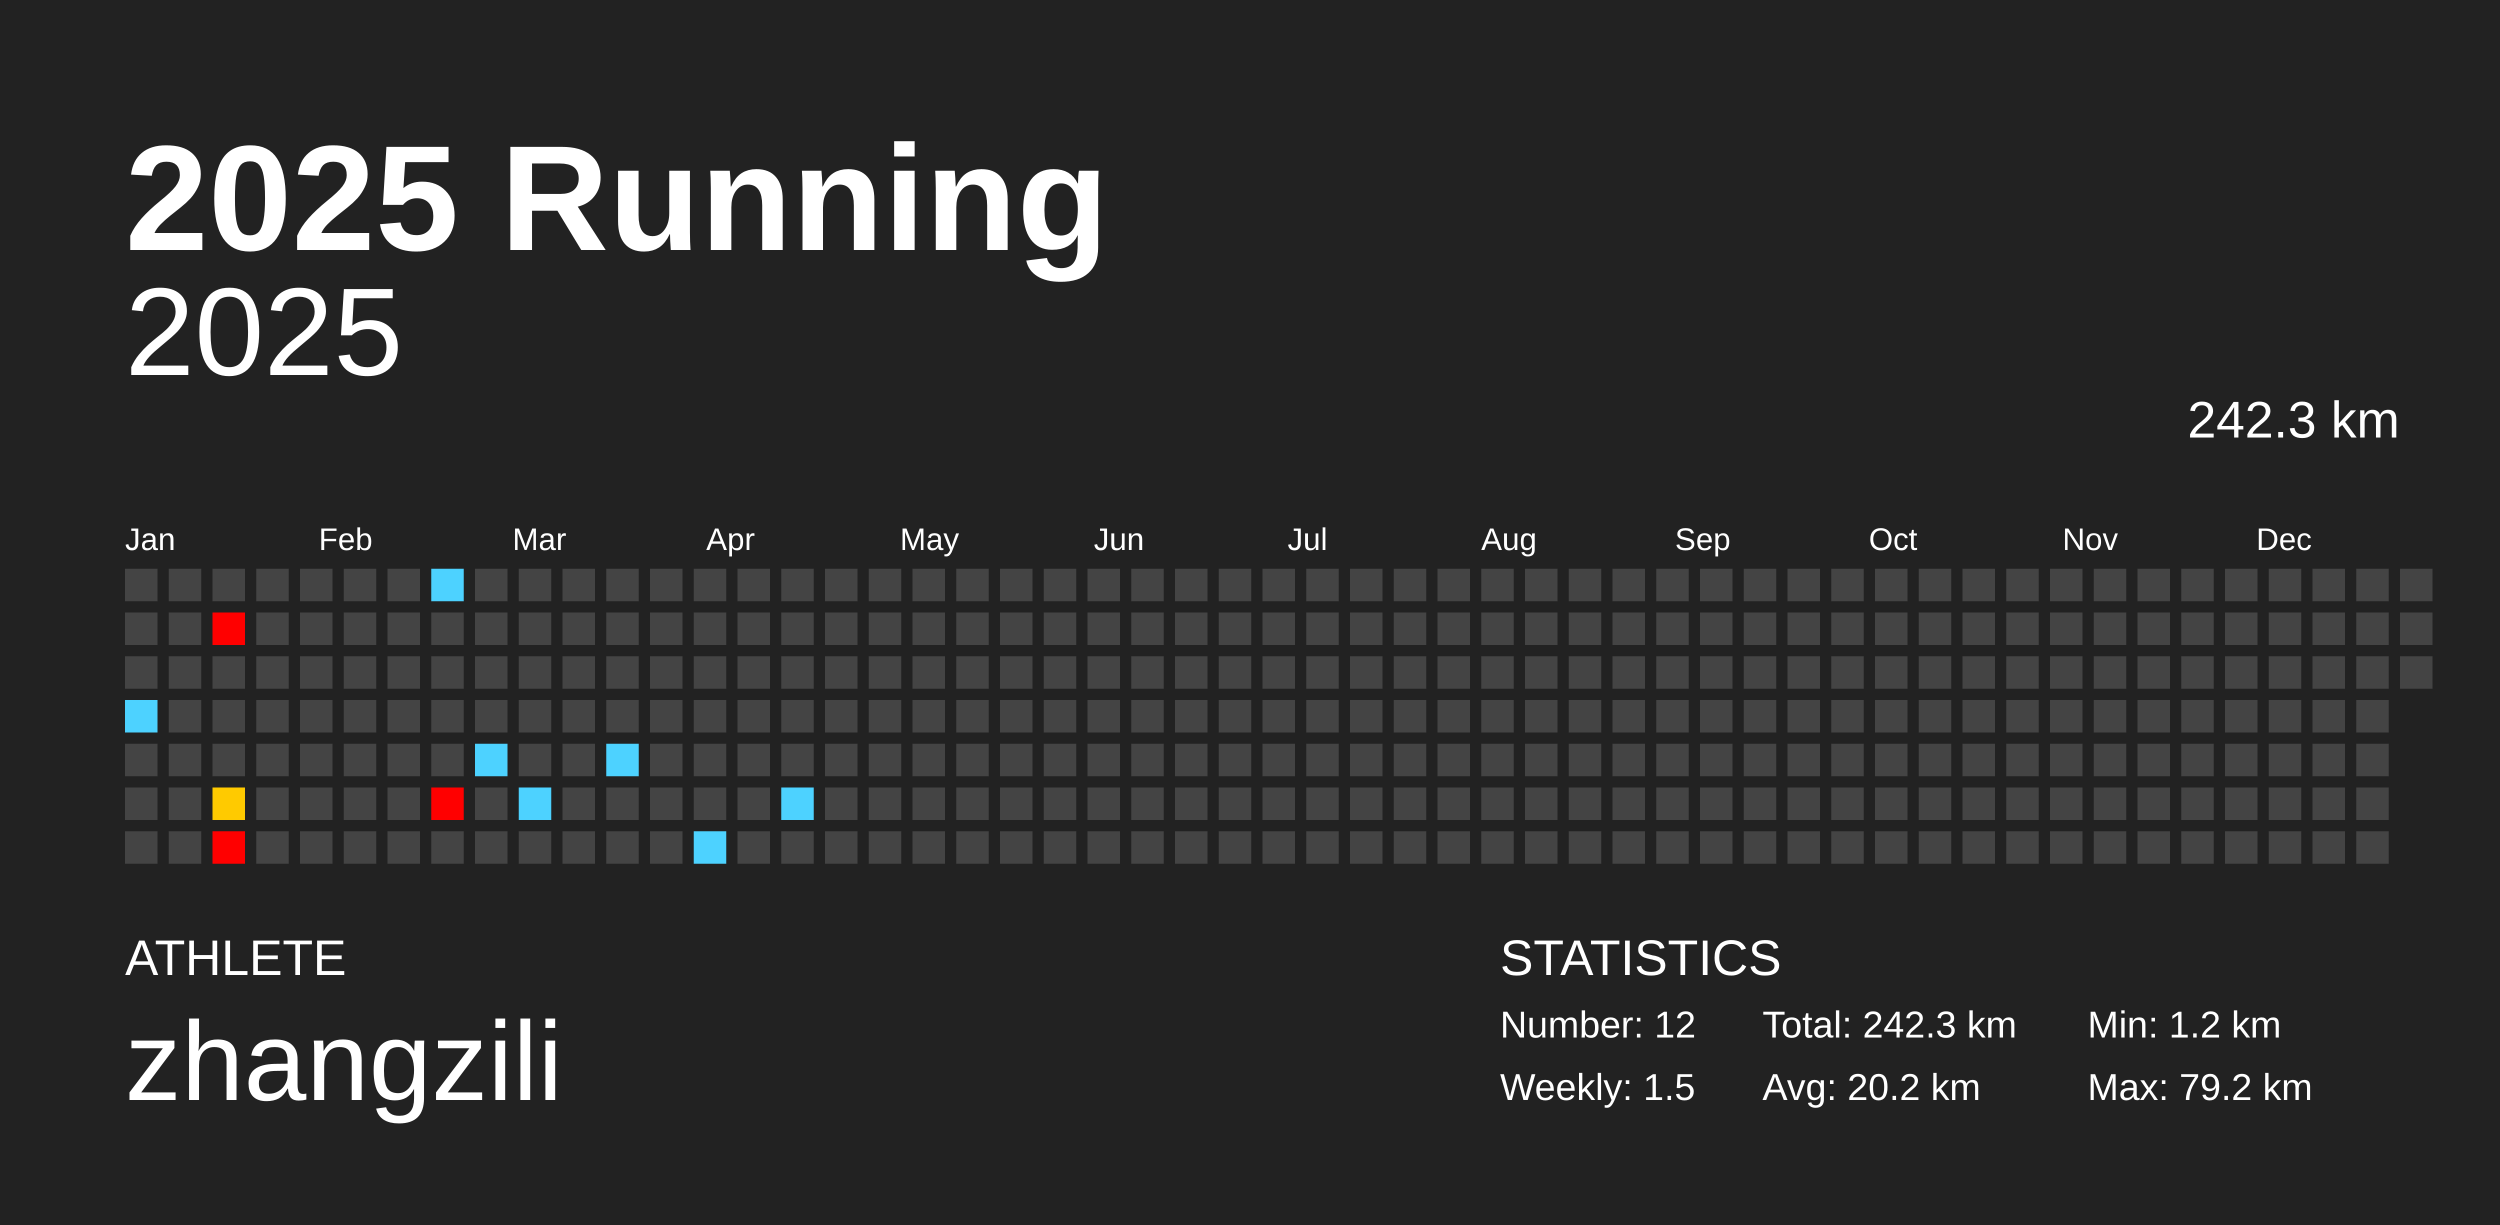
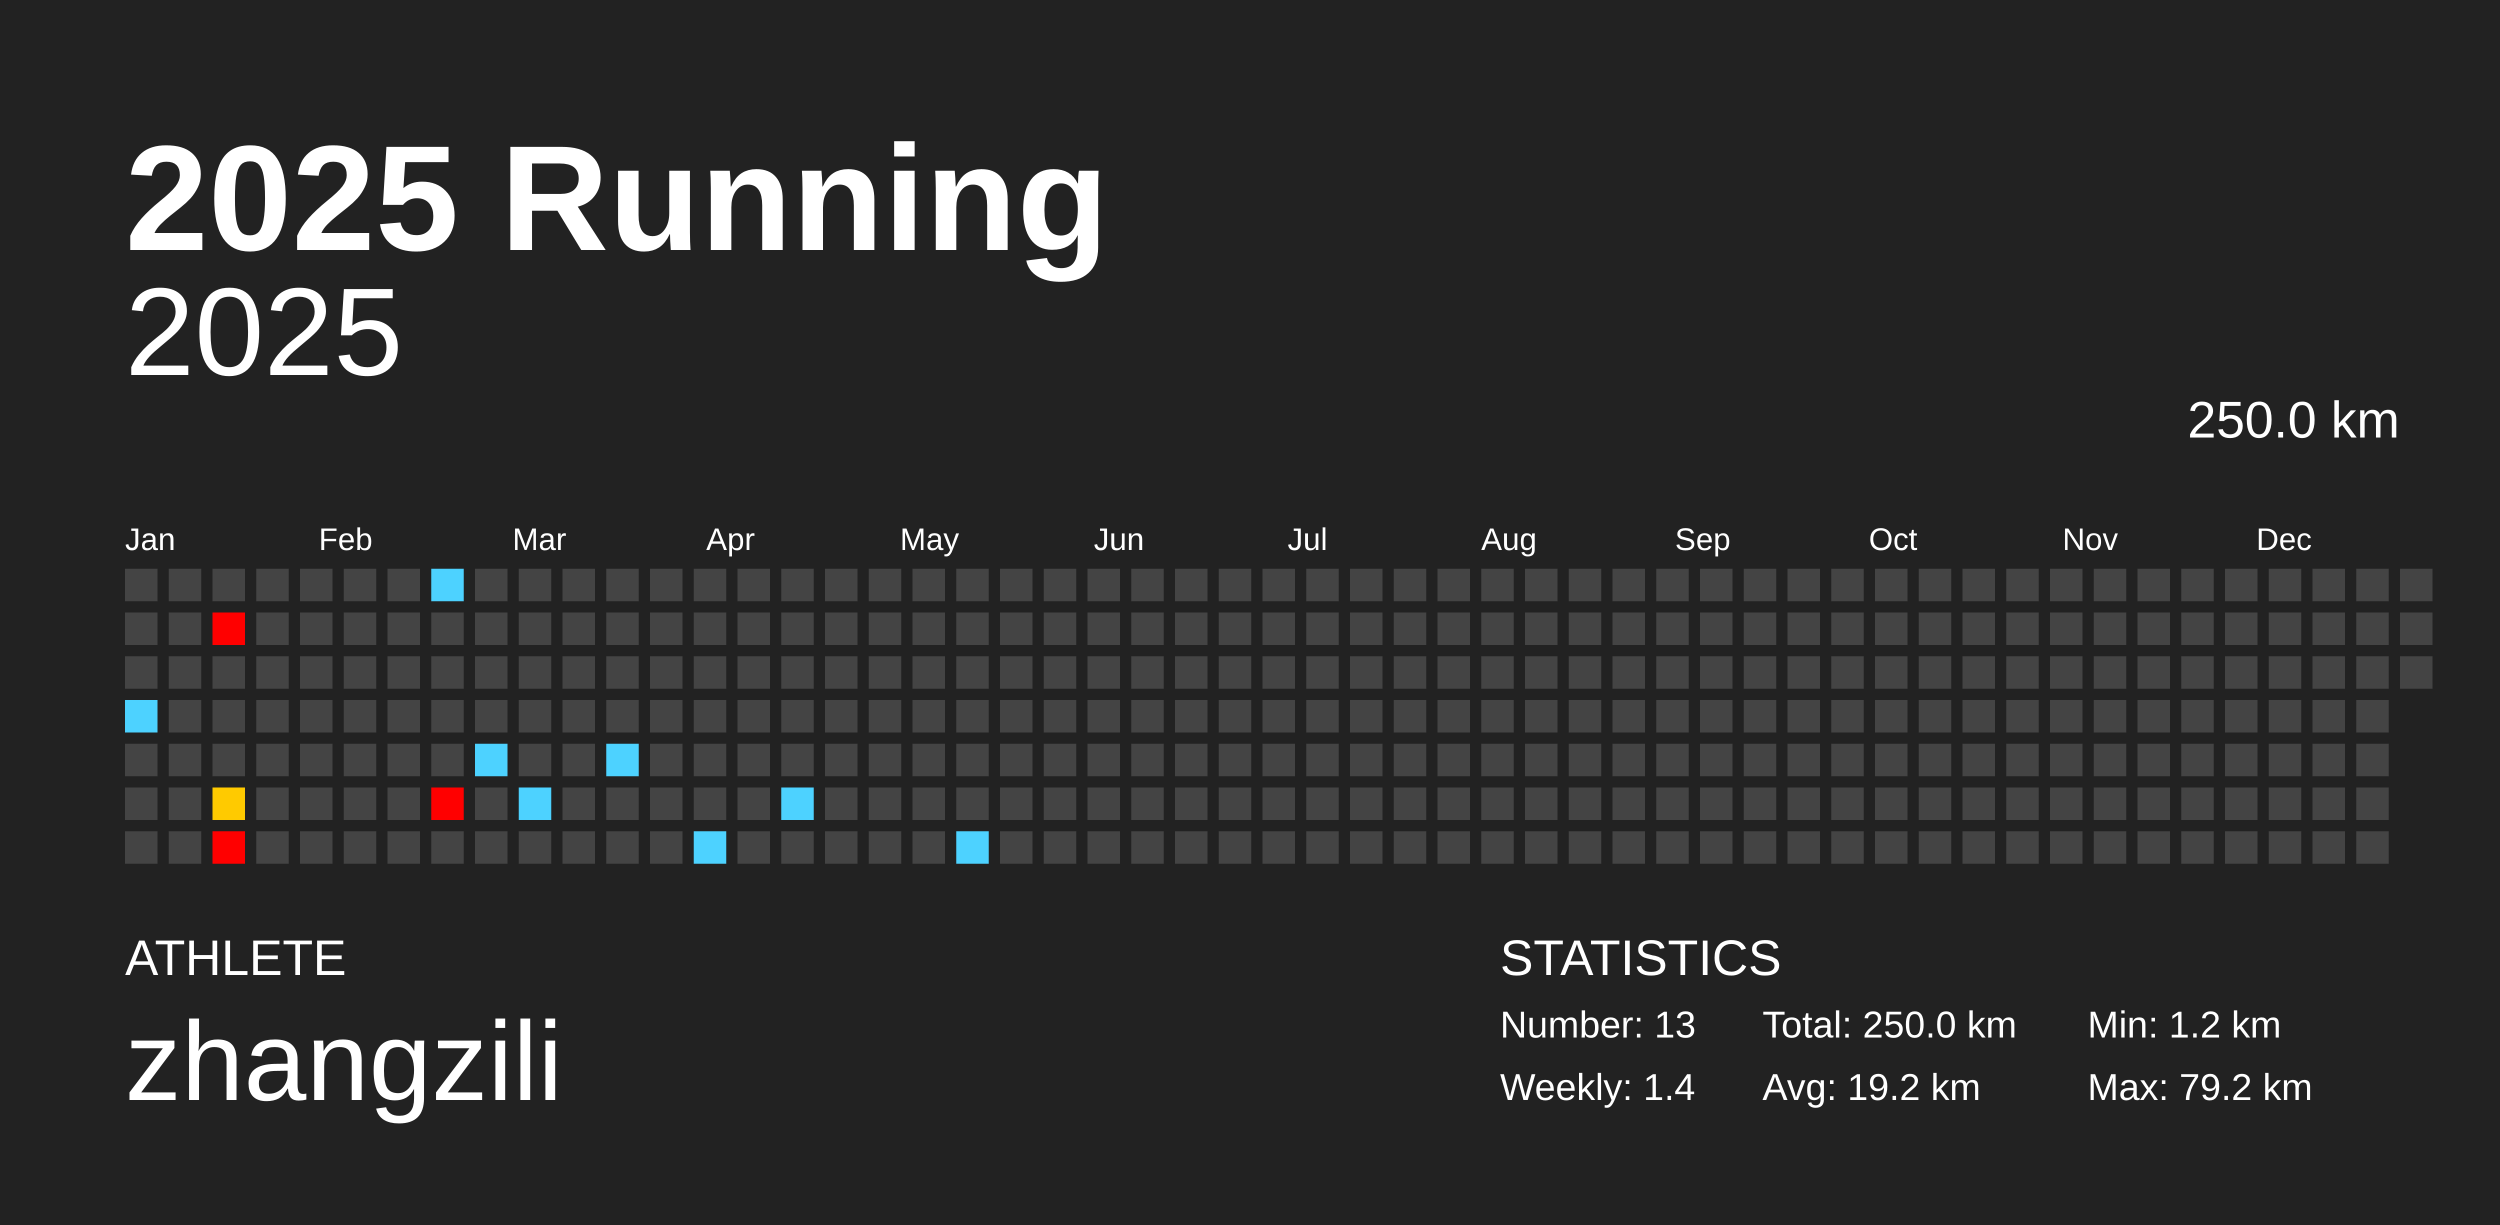
<svg xmlns="http://www.w3.org/2000/svg" baseProfile="full" height="98mm" version="1.1" viewBox="0,0,200,98" width="200mm">
  <defs />
  <rect fill="#222222" height="98" width="200" x="0" y="0" />
  <text fill="#FFFFFF" style="font-size:12px; font-family:Arial; font-weight:bold;" x="10" y="20">2025 Running</text>
  <text fill="#FFFFFF" style="font-size:4px; font-family:Arial" x="10" y="78">ATHLETE</text>
  <text fill="#FFFFFF" style="font-size:9px; font-family:Arial" x="10" y="88">zhangzili</text>
  <text fill="#FFFFFF" style="font-size:4px; font-family:Arial" x="120" y="78">STATISTICS</text>
-   <text fill="#FFFFFF" style="font-size:3px; font-family:Arial" x="120" y="83">Number: 12</text>
-   <text fill="#FFFFFF" style="font-size:3px; font-family:Arial" x="120" y="88">Weekly: 1.5</text>
-   <text fill="#FFFFFF" style="font-size:3px; font-family:Arial" x="141" y="83">Total: 242.3 km</text>
-   <text fill="#FFFFFF" style="font-size:3px; font-family:Arial" x="141" y="88">Avg: 20.2 km</text>
+   <text fill="#FFFFFF" style="font-size:3px; font-family:Arial" x="120" y="83">Number: 13</text>
+   <text fill="#FFFFFF" style="font-size:3px; font-family:Arial" x="120" y="88">Weekly: 1.4</text>
+   <text fill="#FFFFFF" style="font-size:3px; font-family:Arial" x="141" y="83">Total: 250.0 km</text>
+   <text fill="#FFFFFF" style="font-size:3px; font-family:Arial" x="141" y="88">Avg: 19.2 km</text>
  <text fill="#FFFFFF" style="font-size:3px; font-family:Arial" x="167" y="83">Min: 1.2 km</text>
  <text fill="#FFFFFF" style="font-size:3px; font-family:Arial" x="167" y="88">Max: 79.2 km</text>
  <text alignment-baseline="hanging" fill="#FFFFFF" style="font-size:10.0px; font-family:Arial;" x="10" y="30">2025</text>
-   <text alignment-baseline="hanging" fill="#FFFFFF" style="font-size:4.125px; font-family:Arial;" x="175" y="35">242.3 km</text>
+   <text alignment-baseline="hanging" fill="#FFFFFF" style="font-size:4.125px; font-family:Arial;" x="175" y="35">250.0 km</text>
  <text fill="#FFFFFF" style="font-size:2.5px; font-family:Arial" x="10.0" y="44">Jan</text>
  <text fill="#FFFFFF" style="font-size:2.5px; font-family:Arial" x="25.5" y="44">Feb</text>
  <text fill="#FFFFFF" style="font-size:2.5px; font-family:Arial" x="41.0" y="44">Mar</text>
  <text fill="#FFFFFF" style="font-size:2.5px; font-family:Arial" x="56.5" y="44">Apr</text>
  <text fill="#FFFFFF" style="font-size:2.5px; font-family:Arial" x="72.0" y="44">May</text>
  <text fill="#FFFFFF" style="font-size:2.5px; font-family:Arial" x="87.5" y="44">Jun</text>
  <text fill="#FFFFFF" style="font-size:2.5px; font-family:Arial" x="103.0" y="44">Jul</text>
  <text fill="#FFFFFF" style="font-size:2.5px; font-family:Arial" x="118.5" y="44">Aug</text>
  <text fill="#FFFFFF" style="font-size:2.5px; font-family:Arial" x="134.0" y="44">Sep</text>
  <text fill="#FFFFFF" style="font-size:2.5px; font-family:Arial" x="149.5" y="44">Oct</text>
  <text fill="#FFFFFF" style="font-size:2.5px; font-family:Arial" x="165.0" y="44">Nov</text>
  <text fill="#FFFFFF" style="font-size:2.5px; font-family:Arial" x="180.5" y="44">Dec</text>
  <rect fill="#444444" height="2.6" width="2.6" x="10.0" y="45.5" />
  <rect fill="#444444" height="2.6" width="2.6" x="10.0" y="49.0" />
  <rect fill="#444444" height="2.6" width="2.6" x="10.0" y="52.5" />
  <rect fill="#4dd2ff" height="2.6" width="2.6" x="10.0" y="56.0" />
  <rect fill="#444444" height="2.6" width="2.6" x="10.0" y="59.5" />
  <rect fill="#444444" height="2.6" width="2.6" x="10.0" y="63.0" />
  <rect fill="#444444" height="2.6" width="2.6" x="10.0" y="66.5" />
  <rect fill="#444444" height="2.6" width="2.6" x="13.5" y="45.5" />
  <rect fill="#444444" height="2.6" width="2.6" x="13.5" y="49.0" />
  <rect fill="#444444" height="2.6" width="2.6" x="13.5" y="52.5" />
  <rect fill="#444444" height="2.6" width="2.6" x="13.5" y="56.0" />
  <rect fill="#444444" height="2.6" width="2.6" x="13.5" y="59.5" />
  <rect fill="#444444" height="2.6" width="2.6" x="13.5" y="63.0" />
  <rect fill="#444444" height="2.6" width="2.6" x="13.5" y="66.5" />
  <rect fill="#444444" height="2.6" width="2.6" x="17.0" y="45.5" />
  <rect fill="red" height="2.6" width="2.6" x="17.0" y="49.0" />
  <rect fill="#444444" height="2.6" width="2.6" x="17.0" y="52.5" />
  <rect fill="#444444" height="2.6" width="2.6" x="17.0" y="56.0" />
  <rect fill="#444444" height="2.6" width="2.6" x="17.0" y="59.5" />
  <rect fill="#ffca00" height="2.6" width="2.6" x="17.0" y="63.0" />
  <rect fill="red" height="2.6" width="2.6" x="17.0" y="66.5" />
  <rect fill="#444444" height="2.6" width="2.6" x="20.5" y="45.5" />
  <rect fill="#444444" height="2.6" width="2.6" x="20.5" y="49.0" />
  <rect fill="#444444" height="2.6" width="2.6" x="20.5" y="52.5" />
  <rect fill="#444444" height="2.6" width="2.6" x="20.5" y="56.0" />
  <rect fill="#444444" height="2.6" width="2.6" x="20.5" y="59.5" />
  <rect fill="#444444" height="2.6" width="2.6" x="20.5" y="63.0" />
  <rect fill="#444444" height="2.6" width="2.6" x="20.5" y="66.5" />
  <rect fill="#444444" height="2.6" width="2.6" x="24.0" y="45.5" />
  <rect fill="#444444" height="2.6" width="2.6" x="24.0" y="49.0" />
  <rect fill="#444444" height="2.6" width="2.6" x="24.0" y="52.5" />
  <rect fill="#444444" height="2.6" width="2.6" x="24.0" y="56.0" />
  <rect fill="#444444" height="2.6" width="2.6" x="24.0" y="59.5" />
  <rect fill="#444444" height="2.6" width="2.6" x="24.0" y="63.0" />
  <rect fill="#444444" height="2.6" width="2.6" x="24.0" y="66.5" />
  <rect fill="#444444" height="2.6" width="2.6" x="27.5" y="45.5" />
  <rect fill="#444444" height="2.6" width="2.6" x="27.5" y="49.0" />
  <rect fill="#444444" height="2.6" width="2.6" x="27.5" y="52.5" />
  <rect fill="#444444" height="2.6" width="2.6" x="27.5" y="56.0" />
  <rect fill="#444444" height="2.6" width="2.6" x="27.5" y="59.5" />
  <rect fill="#444444" height="2.6" width="2.6" x="27.5" y="63.0" />
  <rect fill="#444444" height="2.6" width="2.6" x="27.5" y="66.5" />
  <rect fill="#444444" height="2.6" width="2.6" x="31.0" y="45.5" />
  <rect fill="#444444" height="2.6" width="2.6" x="31.0" y="49.0" />
  <rect fill="#444444" height="2.6" width="2.6" x="31.0" y="52.5" />
  <rect fill="#444444" height="2.6" width="2.6" x="31.0" y="56.0" />
  <rect fill="#444444" height="2.6" width="2.6" x="31.0" y="59.5" />
  <rect fill="#444444" height="2.6" width="2.6" x="31.0" y="63.0" />
  <rect fill="#444444" height="2.6" width="2.6" x="31.0" y="66.5" />
  <rect fill="#4dd2ff" height="2.6" width="2.6" x="34.5" y="45.5" />
  <rect fill="#444444" height="2.6" width="2.6" x="34.5" y="49.0" />
  <rect fill="#444444" height="2.6" width="2.6" x="34.5" y="52.5" />
  <rect fill="#444444" height="2.6" width="2.6" x="34.5" y="56.0" />
  <rect fill="#444444" height="2.6" width="2.6" x="34.5" y="59.5" />
  <rect fill="red" height="2.6" width="2.6" x="34.5" y="63.0" />
  <rect fill="#444444" height="2.6" width="2.6" x="34.5" y="66.5" />
  <rect fill="#444444" height="2.6" width="2.6" x="38.0" y="45.5" />
  <rect fill="#444444" height="2.6" width="2.6" x="38.0" y="49.0" />
  <rect fill="#444444" height="2.6" width="2.6" x="38.0" y="52.5" />
  <rect fill="#444444" height="2.6" width="2.6" x="38.0" y="56.0" />
  <rect fill="#4dd2ff" height="2.6" width="2.6" x="38.0" y="59.5" />
  <rect fill="#444444" height="2.6" width="2.6" x="38.0" y="63.0" />
  <rect fill="#444444" height="2.6" width="2.6" x="38.0" y="66.5" />
  <rect fill="#444444" height="2.6" width="2.6" x="41.5" y="45.5" />
  <rect fill="#444444" height="2.6" width="2.6" x="41.5" y="49.0" />
  <rect fill="#444444" height="2.6" width="2.6" x="41.5" y="52.5" />
  <rect fill="#444444" height="2.6" width="2.6" x="41.5" y="56.0" />
  <rect fill="#444444" height="2.6" width="2.6" x="41.5" y="59.5" />
  <rect fill="#4dd2ff" height="2.6" width="2.6" x="41.5" y="63.0" />
  <rect fill="#444444" height="2.6" width="2.6" x="41.5" y="66.5" />
  <rect fill="#444444" height="2.6" width="2.6" x="45.0" y="45.5" />
  <rect fill="#444444" height="2.6" width="2.6" x="45.0" y="49.0" />
  <rect fill="#444444" height="2.6" width="2.6" x="45.0" y="52.5" />
  <rect fill="#444444" height="2.6" width="2.6" x="45.0" y="56.0" />
  <rect fill="#444444" height="2.6" width="2.6" x="45.0" y="59.5" />
  <rect fill="#444444" height="2.6" width="2.6" x="45.0" y="63.0" />
  <rect fill="#444444" height="2.6" width="2.6" x="45.0" y="66.5" />
  <rect fill="#444444" height="2.6" width="2.6" x="48.5" y="45.5" />
  <rect fill="#444444" height="2.6" width="2.6" x="48.5" y="49.0" />
  <rect fill="#444444" height="2.6" width="2.6" x="48.5" y="52.5" />
  <rect fill="#444444" height="2.6" width="2.6" x="48.5" y="56.0" />
  <rect fill="#4dd2ff" height="2.6" width="2.6" x="48.5" y="59.5" />
  <rect fill="#444444" height="2.6" width="2.6" x="48.5" y="63.0" />
  <rect fill="#444444" height="2.6" width="2.6" x="48.5" y="66.5" />
  <rect fill="#444444" height="2.6" width="2.6" x="52.0" y="45.5" />
  <rect fill="#444444" height="2.6" width="2.6" x="52.0" y="49.0" />
  <rect fill="#444444" height="2.6" width="2.6" x="52.0" y="52.5" />
  <rect fill="#444444" height="2.6" width="2.6" x="52.0" y="56.0" />
  <rect fill="#444444" height="2.6" width="2.6" x="52.0" y="59.5" />
  <rect fill="#444444" height="2.6" width="2.6" x="52.0" y="63.0" />
  <rect fill="#444444" height="2.6" width="2.6" x="52.0" y="66.5" />
  <rect fill="#444444" height="2.6" width="2.6" x="55.5" y="45.5" />
  <rect fill="#444444" height="2.6" width="2.6" x="55.5" y="49.0" />
  <rect fill="#444444" height="2.6" width="2.6" x="55.5" y="52.5" />
  <rect fill="#444444" height="2.6" width="2.6" x="55.5" y="56.0" />
  <rect fill="#444444" height="2.6" width="2.6" x="55.5" y="59.5" />
  <rect fill="#444444" height="2.6" width="2.6" x="55.5" y="63.0" />
  <rect fill="#4dd2ff" height="2.6" width="2.6" x="55.5" y="66.5" />
  <rect fill="#444444" height="2.6" width="2.6" x="59.0" y="45.5" />
  <rect fill="#444444" height="2.6" width="2.6" x="59.0" y="49.0" />
  <rect fill="#444444" height="2.6" width="2.6" x="59.0" y="52.5" />
  <rect fill="#444444" height="2.6" width="2.6" x="59.0" y="56.0" />
  <rect fill="#444444" height="2.6" width="2.6" x="59.0" y="59.5" />
  <rect fill="#444444" height="2.6" width="2.6" x="59.0" y="63.0" />
  <rect fill="#444444" height="2.6" width="2.6" x="59.0" y="66.5" />
  <rect fill="#444444" height="2.6" width="2.6" x="62.5" y="45.5" />
  <rect fill="#444444" height="2.6" width="2.6" x="62.5" y="49.0" />
  <rect fill="#444444" height="2.6" width="2.6" x="62.5" y="52.5" />
  <rect fill="#444444" height="2.6" width="2.6" x="62.5" y="56.0" />
  <rect fill="#444444" height="2.6" width="2.6" x="62.5" y="59.5" />
  <rect fill="#4dd2ff" height="2.6" width="2.6" x="62.5" y="63.0" />
  <rect fill="#444444" height="2.6" width="2.6" x="62.5" y="66.5" />
  <rect fill="#444444" height="2.6" width="2.6" x="66.0" y="45.5" />
  <rect fill="#444444" height="2.6" width="2.6" x="66.0" y="49.0" />
  <rect fill="#444444" height="2.6" width="2.6" x="66.0" y="52.5" />
  <rect fill="#444444" height="2.6" width="2.6" x="66.0" y="56.0" />
  <rect fill="#444444" height="2.6" width="2.6" x="66.0" y="59.5" />
  <rect fill="#444444" height="2.6" width="2.6" x="66.0" y="63.0" />
  <rect fill="#444444" height="2.6" width="2.6" x="66.0" y="66.5" />
  <rect fill="#444444" height="2.6" width="2.6" x="69.5" y="45.5" />
  <rect fill="#444444" height="2.6" width="2.6" x="69.5" y="49.0" />
  <rect fill="#444444" height="2.6" width="2.6" x="69.5" y="52.5" />
  <rect fill="#444444" height="2.6" width="2.6" x="69.5" y="56.0" />
  <rect fill="#444444" height="2.6" width="2.6" x="69.5" y="59.5" />
  <rect fill="#444444" height="2.6" width="2.6" x="69.5" y="63.0" />
  <rect fill="#444444" height="2.6" width="2.6" x="69.5" y="66.5" />
  <rect fill="#444444" height="2.6" width="2.6" x="73.0" y="45.5" />
  <rect fill="#444444" height="2.6" width="2.6" x="73.0" y="49.0" />
  <rect fill="#444444" height="2.6" width="2.6" x="73.0" y="52.5" />
  <rect fill="#444444" height="2.6" width="2.6" x="73.0" y="56.0" />
  <rect fill="#444444" height="2.6" width="2.6" x="73.0" y="59.5" />
  <rect fill="#444444" height="2.6" width="2.6" x="73.0" y="63.0" />
  <rect fill="#444444" height="2.6" width="2.6" x="73.0" y="66.5" />
  <rect fill="#444444" height="2.6" width="2.6" x="76.5" y="45.5" />
  <rect fill="#444444" height="2.6" width="2.6" x="76.5" y="49.0" />
  <rect fill="#444444" height="2.6" width="2.6" x="76.5" y="52.5" />
  <rect fill="#444444" height="2.6" width="2.6" x="76.5" y="56.0" />
  <rect fill="#444444" height="2.6" width="2.6" x="76.5" y="59.5" />
  <rect fill="#444444" height="2.6" width="2.6" x="76.5" y="63.0" />
-   <rect fill="#444444" height="2.6" width="2.6" x="76.5" y="66.5" />
+   <rect fill="#4dd2ff" height="2.6" width="2.6" x="76.5" y="66.5" />
  <rect fill="#444444" height="2.6" width="2.6" x="80.0" y="45.5" />
  <rect fill="#444444" height="2.6" width="2.6" x="80.0" y="49.0" />
  <rect fill="#444444" height="2.6" width="2.6" x="80.0" y="52.5" />
  <rect fill="#444444" height="2.6" width="2.6" x="80.0" y="56.0" />
  <rect fill="#444444" height="2.6" width="2.6" x="80.0" y="59.5" />
  <rect fill="#444444" height="2.6" width="2.6" x="80.0" y="63.0" />
  <rect fill="#444444" height="2.6" width="2.6" x="80.0" y="66.5" />
  <rect fill="#444444" height="2.6" width="2.6" x="83.5" y="45.5" />
  <rect fill="#444444" height="2.6" width="2.6" x="83.5" y="49.0" />
  <rect fill="#444444" height="2.6" width="2.6" x="83.5" y="52.5" />
  <rect fill="#444444" height="2.6" width="2.6" x="83.5" y="56.0" />
  <rect fill="#444444" height="2.6" width="2.6" x="83.5" y="59.5" />
  <rect fill="#444444" height="2.6" width="2.6" x="83.5" y="63.0" />
  <rect fill="#444444" height="2.6" width="2.6" x="83.5" y="66.5" />
  <rect fill="#444444" height="2.6" width="2.6" x="87.0" y="45.5" />
  <rect fill="#444444" height="2.6" width="2.6" x="87.0" y="49.0" />
  <rect fill="#444444" height="2.6" width="2.6" x="87.0" y="52.5" />
  <rect fill="#444444" height="2.6" width="2.6" x="87.0" y="56.0" />
  <rect fill="#444444" height="2.6" width="2.6" x="87.0" y="59.5" />
  <rect fill="#444444" height="2.6" width="2.6" x="87.0" y="63.0" />
  <rect fill="#444444" height="2.6" width="2.6" x="87.0" y="66.5" />
  <rect fill="#444444" height="2.6" width="2.6" x="90.5" y="45.5" />
  <rect fill="#444444" height="2.6" width="2.6" x="90.5" y="49.0" />
  <rect fill="#444444" height="2.6" width="2.6" x="90.5" y="52.5" />
  <rect fill="#444444" height="2.6" width="2.6" x="90.5" y="56.0" />
  <rect fill="#444444" height="2.6" width="2.6" x="90.5" y="59.5" />
  <rect fill="#444444" height="2.6" width="2.6" x="90.5" y="63.0" />
  <rect fill="#444444" height="2.6" width="2.6" x="90.5" y="66.5" />
  <rect fill="#444444" height="2.6" width="2.6" x="94.0" y="45.5" />
  <rect fill="#444444" height="2.6" width="2.6" x="94.0" y="49.0" />
  <rect fill="#444444" height="2.6" width="2.6" x="94.0" y="52.5" />
  <rect fill="#444444" height="2.6" width="2.6" x="94.0" y="56.0" />
  <rect fill="#444444" height="2.6" width="2.6" x="94.0" y="59.5" />
  <rect fill="#444444" height="2.6" width="2.6" x="94.0" y="63.0" />
  <rect fill="#444444" height="2.6" width="2.6" x="94.0" y="66.5" />
  <rect fill="#444444" height="2.6" width="2.6" x="97.5" y="45.5" />
  <rect fill="#444444" height="2.6" width="2.6" x="97.5" y="49.0" />
  <rect fill="#444444" height="2.6" width="2.6" x="97.5" y="52.5" />
  <rect fill="#444444" height="2.6" width="2.6" x="97.5" y="56.0" />
  <rect fill="#444444" height="2.6" width="2.6" x="97.5" y="59.5" />
  <rect fill="#444444" height="2.6" width="2.6" x="97.5" y="63.0" />
  <rect fill="#444444" height="2.6" width="2.6" x="97.5" y="66.5" />
  <rect fill="#444444" height="2.6" width="2.6" x="101.0" y="45.5" />
  <rect fill="#444444" height="2.6" width="2.6" x="101.0" y="49.0" />
  <rect fill="#444444" height="2.6" width="2.6" x="101.0" y="52.5" />
  <rect fill="#444444" height="2.6" width="2.6" x="101.0" y="56.0" />
  <rect fill="#444444" height="2.6" width="2.6" x="101.0" y="59.5" />
  <rect fill="#444444" height="2.6" width="2.6" x="101.0" y="63.0" />
  <rect fill="#444444" height="2.6" width="2.6" x="101.0" y="66.5" />
  <rect fill="#444444" height="2.6" width="2.6" x="104.5" y="45.5" />
  <rect fill="#444444" height="2.6" width="2.6" x="104.5" y="49.0" />
  <rect fill="#444444" height="2.6" width="2.6" x="104.5" y="52.5" />
  <rect fill="#444444" height="2.6" width="2.6" x="104.5" y="56.0" />
  <rect fill="#444444" height="2.6" width="2.6" x="104.5" y="59.5" />
  <rect fill="#444444" height="2.6" width="2.6" x="104.5" y="63.0" />
  <rect fill="#444444" height="2.6" width="2.6" x="104.5" y="66.5" />
  <rect fill="#444444" height="2.6" width="2.6" x="108.0" y="45.5" />
  <rect fill="#444444" height="2.6" width="2.6" x="108.0" y="49.0" />
  <rect fill="#444444" height="2.6" width="2.6" x="108.0" y="52.5" />
  <rect fill="#444444" height="2.6" width="2.6" x="108.0" y="56.0" />
  <rect fill="#444444" height="2.6" width="2.6" x="108.0" y="59.5" />
  <rect fill="#444444" height="2.6" width="2.6" x="108.0" y="63.0" />
  <rect fill="#444444" height="2.6" width="2.6" x="108.0" y="66.5" />
  <rect fill="#444444" height="2.6" width="2.6" x="111.5" y="45.5" />
  <rect fill="#444444" height="2.6" width="2.6" x="111.5" y="49.0" />
  <rect fill="#444444" height="2.6" width="2.6" x="111.5" y="52.5" />
  <rect fill="#444444" height="2.6" width="2.6" x="111.5" y="56.0" />
  <rect fill="#444444" height="2.6" width="2.6" x="111.5" y="59.5" />
  <rect fill="#444444" height="2.6" width="2.6" x="111.5" y="63.0" />
  <rect fill="#444444" height="2.6" width="2.6" x="111.5" y="66.5" />
  <rect fill="#444444" height="2.6" width="2.6" x="115.0" y="45.5" />
  <rect fill="#444444" height="2.6" width="2.6" x="115.0" y="49.0" />
  <rect fill="#444444" height="2.6" width="2.6" x="115.0" y="52.5" />
  <rect fill="#444444" height="2.6" width="2.6" x="115.0" y="56.0" />
  <rect fill="#444444" height="2.6" width="2.6" x="115.0" y="59.5" />
  <rect fill="#444444" height="2.6" width="2.6" x="115.0" y="63.0" />
  <rect fill="#444444" height="2.6" width="2.6" x="115.0" y="66.5" />
  <rect fill="#444444" height="2.6" width="2.6" x="118.5" y="45.5" />
  <rect fill="#444444" height="2.6" width="2.6" x="118.5" y="49.0" />
  <rect fill="#444444" height="2.6" width="2.6" x="118.5" y="52.5" />
  <rect fill="#444444" height="2.6" width="2.6" x="118.5" y="56.0" />
  <rect fill="#444444" height="2.6" width="2.6" x="118.5" y="59.5" />
  <rect fill="#444444" height="2.6" width="2.6" x="118.5" y="63.0" />
  <rect fill="#444444" height="2.6" width="2.6" x="118.5" y="66.5" />
  <rect fill="#444444" height="2.6" width="2.6" x="122.0" y="45.5" />
  <rect fill="#444444" height="2.6" width="2.6" x="122.0" y="49.0" />
  <rect fill="#444444" height="2.6" width="2.6" x="122.0" y="52.5" />
  <rect fill="#444444" height="2.6" width="2.6" x="122.0" y="56.0" />
  <rect fill="#444444" height="2.6" width="2.6" x="122.0" y="59.5" />
  <rect fill="#444444" height="2.6" width="2.6" x="122.0" y="63.0" />
  <rect fill="#444444" height="2.6" width="2.6" x="122.0" y="66.5" />
  <rect fill="#444444" height="2.6" width="2.6" x="125.5" y="45.5" />
  <rect fill="#444444" height="2.6" width="2.6" x="125.5" y="49.0" />
  <rect fill="#444444" height="2.6" width="2.6" x="125.5" y="52.5" />
  <rect fill="#444444" height="2.6" width="2.6" x="125.5" y="56.0" />
  <rect fill="#444444" height="2.6" width="2.6" x="125.5" y="59.5" />
  <rect fill="#444444" height="2.6" width="2.6" x="125.5" y="63.0" />
  <rect fill="#444444" height="2.6" width="2.6" x="125.5" y="66.5" />
  <rect fill="#444444" height="2.6" width="2.6" x="129.0" y="45.5" />
  <rect fill="#444444" height="2.6" width="2.6" x="129.0" y="49.0" />
  <rect fill="#444444" height="2.6" width="2.6" x="129.0" y="52.5" />
  <rect fill="#444444" height="2.6" width="2.6" x="129.0" y="56.0" />
  <rect fill="#444444" height="2.6" width="2.6" x="129.0" y="59.5" />
  <rect fill="#444444" height="2.6" width="2.6" x="129.0" y="63.0" />
  <rect fill="#444444" height="2.6" width="2.6" x="129.0" y="66.5" />
  <rect fill="#444444" height="2.6" width="2.6" x="132.5" y="45.5" />
  <rect fill="#444444" height="2.6" width="2.6" x="132.5" y="49.0" />
  <rect fill="#444444" height="2.6" width="2.6" x="132.5" y="52.5" />
  <rect fill="#444444" height="2.6" width="2.6" x="132.5" y="56.0" />
  <rect fill="#444444" height="2.6" width="2.6" x="132.5" y="59.5" />
  <rect fill="#444444" height="2.6" width="2.6" x="132.5" y="63.0" />
  <rect fill="#444444" height="2.6" width="2.6" x="132.5" y="66.5" />
  <rect fill="#444444" height="2.6" width="2.6" x="136.0" y="45.5" />
  <rect fill="#444444" height="2.6" width="2.6" x="136.0" y="49.0" />
  <rect fill="#444444" height="2.6" width="2.6" x="136.0" y="52.5" />
  <rect fill="#444444" height="2.6" width="2.6" x="136.0" y="56.0" />
  <rect fill="#444444" height="2.6" width="2.6" x="136.0" y="59.5" />
  <rect fill="#444444" height="2.6" width="2.6" x="136.0" y="63.0" />
  <rect fill="#444444" height="2.6" width="2.6" x="136.0" y="66.5" />
  <rect fill="#444444" height="2.6" width="2.6" x="139.5" y="45.5" />
  <rect fill="#444444" height="2.6" width="2.6" x="139.5" y="49.0" />
  <rect fill="#444444" height="2.6" width="2.6" x="139.5" y="52.5" />
  <rect fill="#444444" height="2.6" width="2.6" x="139.5" y="56.0" />
  <rect fill="#444444" height="2.6" width="2.6" x="139.5" y="59.5" />
  <rect fill="#444444" height="2.6" width="2.6" x="139.5" y="63.0" />
  <rect fill="#444444" height="2.6" width="2.6" x="139.5" y="66.5" />
  <rect fill="#444444" height="2.6" width="2.6" x="143.0" y="45.5" />
  <rect fill="#444444" height="2.6" width="2.6" x="143.0" y="49.0" />
  <rect fill="#444444" height="2.6" width="2.6" x="143.0" y="52.5" />
  <rect fill="#444444" height="2.6" width="2.6" x="143.0" y="56.0" />
  <rect fill="#444444" height="2.6" width="2.6" x="143.0" y="59.5" />
  <rect fill="#444444" height="2.6" width="2.6" x="143.0" y="63.0" />
  <rect fill="#444444" height="2.6" width="2.6" x="143.0" y="66.5" />
  <rect fill="#444444" height="2.6" width="2.6" x="146.5" y="45.5" />
  <rect fill="#444444" height="2.6" width="2.6" x="146.5" y="49.0" />
  <rect fill="#444444" height="2.6" width="2.6" x="146.5" y="52.5" />
  <rect fill="#444444" height="2.6" width="2.6" x="146.5" y="56.0" />
  <rect fill="#444444" height="2.6" width="2.6" x="146.5" y="59.5" />
  <rect fill="#444444" height="2.6" width="2.6" x="146.5" y="63.0" />
  <rect fill="#444444" height="2.6" width="2.6" x="146.5" y="66.5" />
  <rect fill="#444444" height="2.6" width="2.6" x="150.0" y="45.5" />
  <rect fill="#444444" height="2.6" width="2.6" x="150.0" y="49.0" />
  <rect fill="#444444" height="2.6" width="2.6" x="150.0" y="52.5" />
  <rect fill="#444444" height="2.6" width="2.6" x="150.0" y="56.0" />
  <rect fill="#444444" height="2.6" width="2.6" x="150.0" y="59.5" />
  <rect fill="#444444" height="2.6" width="2.6" x="150.0" y="63.0" />
  <rect fill="#444444" height="2.6" width="2.6" x="150.0" y="66.5" />
  <rect fill="#444444" height="2.6" width="2.6" x="153.5" y="45.5" />
  <rect fill="#444444" height="2.6" width="2.6" x="153.5" y="49.0" />
  <rect fill="#444444" height="2.6" width="2.6" x="153.5" y="52.5" />
  <rect fill="#444444" height="2.6" width="2.6" x="153.5" y="56.0" />
  <rect fill="#444444" height="2.6" width="2.6" x="153.5" y="59.5" />
  <rect fill="#444444" height="2.6" width="2.6" x="153.5" y="63.0" />
  <rect fill="#444444" height="2.6" width="2.6" x="153.5" y="66.5" />
  <rect fill="#444444" height="2.6" width="2.6" x="157.0" y="45.5" />
  <rect fill="#444444" height="2.6" width="2.6" x="157.0" y="49.0" />
  <rect fill="#444444" height="2.6" width="2.6" x="157.0" y="52.5" />
  <rect fill="#444444" height="2.6" width="2.6" x="157.0" y="56.0" />
  <rect fill="#444444" height="2.6" width="2.6" x="157.0" y="59.5" />
  <rect fill="#444444" height="2.6" width="2.6" x="157.0" y="63.0" />
  <rect fill="#444444" height="2.6" width="2.6" x="157.0" y="66.5" />
  <rect fill="#444444" height="2.6" width="2.6" x="160.5" y="45.5" />
  <rect fill="#444444" height="2.6" width="2.6" x="160.5" y="49.0" />
  <rect fill="#444444" height="2.6" width="2.6" x="160.5" y="52.5" />
  <rect fill="#444444" height="2.6" width="2.6" x="160.5" y="56.0" />
  <rect fill="#444444" height="2.6" width="2.6" x="160.5" y="59.5" />
  <rect fill="#444444" height="2.6" width="2.6" x="160.5" y="63.0" />
  <rect fill="#444444" height="2.6" width="2.6" x="160.5" y="66.5" />
  <rect fill="#444444" height="2.6" width="2.6" x="164.0" y="45.5" />
  <rect fill="#444444" height="2.6" width="2.6" x="164.0" y="49.0" />
  <rect fill="#444444" height="2.6" width="2.6" x="164.0" y="52.5" />
  <rect fill="#444444" height="2.6" width="2.6" x="164.0" y="56.0" />
  <rect fill="#444444" height="2.6" width="2.6" x="164.0" y="59.5" />
  <rect fill="#444444" height="2.6" width="2.6" x="164.0" y="63.0" />
  <rect fill="#444444" height="2.6" width="2.6" x="164.0" y="66.5" />
  <rect fill="#444444" height="2.6" width="2.6" x="167.5" y="45.5" />
  <rect fill="#444444" height="2.6" width="2.6" x="167.5" y="49.0" />
  <rect fill="#444444" height="2.6" width="2.6" x="167.5" y="52.5" />
  <rect fill="#444444" height="2.6" width="2.6" x="167.5" y="56.0" />
  <rect fill="#444444" height="2.6" width="2.6" x="167.5" y="59.5" />
  <rect fill="#444444" height="2.6" width="2.6" x="167.5" y="63.0" />
  <rect fill="#444444" height="2.6" width="2.6" x="167.5" y="66.5" />
  <rect fill="#444444" height="2.6" width="2.6" x="171.0" y="45.5" />
  <rect fill="#444444" height="2.6" width="2.6" x="171.0" y="49.0" />
  <rect fill="#444444" height="2.6" width="2.6" x="171.0" y="52.5" />
  <rect fill="#444444" height="2.6" width="2.6" x="171.0" y="56.0" />
  <rect fill="#444444" height="2.6" width="2.6" x="171.0" y="59.5" />
  <rect fill="#444444" height="2.6" width="2.6" x="171.0" y="63.0" />
  <rect fill="#444444" height="2.6" width="2.6" x="171.0" y="66.5" />
  <rect fill="#444444" height="2.6" width="2.6" x="174.5" y="45.5" />
  <rect fill="#444444" height="2.6" width="2.6" x="174.5" y="49.0" />
  <rect fill="#444444" height="2.6" width="2.6" x="174.5" y="52.5" />
  <rect fill="#444444" height="2.6" width="2.6" x="174.5" y="56.0" />
  <rect fill="#444444" height="2.6" width="2.6" x="174.5" y="59.5" />
  <rect fill="#444444" height="2.6" width="2.6" x="174.5" y="63.0" />
  <rect fill="#444444" height="2.6" width="2.6" x="174.5" y="66.5" />
  <rect fill="#444444" height="2.6" width="2.6" x="178.0" y="45.5" />
  <rect fill="#444444" height="2.6" width="2.6" x="178.0" y="49.0" />
  <rect fill="#444444" height="2.6" width="2.6" x="178.0" y="52.5" />
  <rect fill="#444444" height="2.6" width="2.6" x="178.0" y="56.0" />
  <rect fill="#444444" height="2.6" width="2.6" x="178.0" y="59.5" />
  <rect fill="#444444" height="2.6" width="2.6" x="178.0" y="63.0" />
  <rect fill="#444444" height="2.6" width="2.6" x="178.0" y="66.5" />
  <rect fill="#444444" height="2.6" width="2.6" x="181.5" y="45.5" />
  <rect fill="#444444" height="2.6" width="2.6" x="181.5" y="49.0" />
  <rect fill="#444444" height="2.6" width="2.6" x="181.5" y="52.5" />
  <rect fill="#444444" height="2.6" width="2.6" x="181.5" y="56.0" />
  <rect fill="#444444" height="2.6" width="2.6" x="181.5" y="59.5" />
  <rect fill="#444444" height="2.6" width="2.6" x="181.5" y="63.0" />
  <rect fill="#444444" height="2.6" width="2.6" x="181.5" y="66.5" />
  <rect fill="#444444" height="2.6" width="2.6" x="185.0" y="45.5" />
  <rect fill="#444444" height="2.6" width="2.6" x="185.0" y="49.0" />
  <rect fill="#444444" height="2.6" width="2.6" x="185.0" y="52.5" />
  <rect fill="#444444" height="2.6" width="2.6" x="185.0" y="56.0" />
  <rect fill="#444444" height="2.6" width="2.6" x="185.0" y="59.5" />
  <rect fill="#444444" height="2.6" width="2.6" x="185.0" y="63.0" />
  <rect fill="#444444" height="2.6" width="2.6" x="185.0" y="66.5" />
  <rect fill="#444444" height="2.6" width="2.6" x="188.5" y="45.5" />
  <rect fill="#444444" height="2.6" width="2.6" x="188.5" y="49.0" />
  <rect fill="#444444" height="2.6" width="2.6" x="188.5" y="52.5" />
  <rect fill="#444444" height="2.6" width="2.6" x="188.5" y="56.0" />
  <rect fill="#444444" height="2.6" width="2.6" x="188.5" y="59.5" />
  <rect fill="#444444" height="2.6" width="2.6" x="188.5" y="63.0" />
  <rect fill="#444444" height="2.6" width="2.6" x="188.5" y="66.5" />
  <rect fill="#444444" height="2.6" width="2.6" x="192.0" y="45.5" />
  <rect fill="#444444" height="2.6" width="2.6" x="192.0" y="49.0" />
  <rect fill="#444444" height="2.6" width="2.6" x="192.0" y="52.5" />
</svg>
